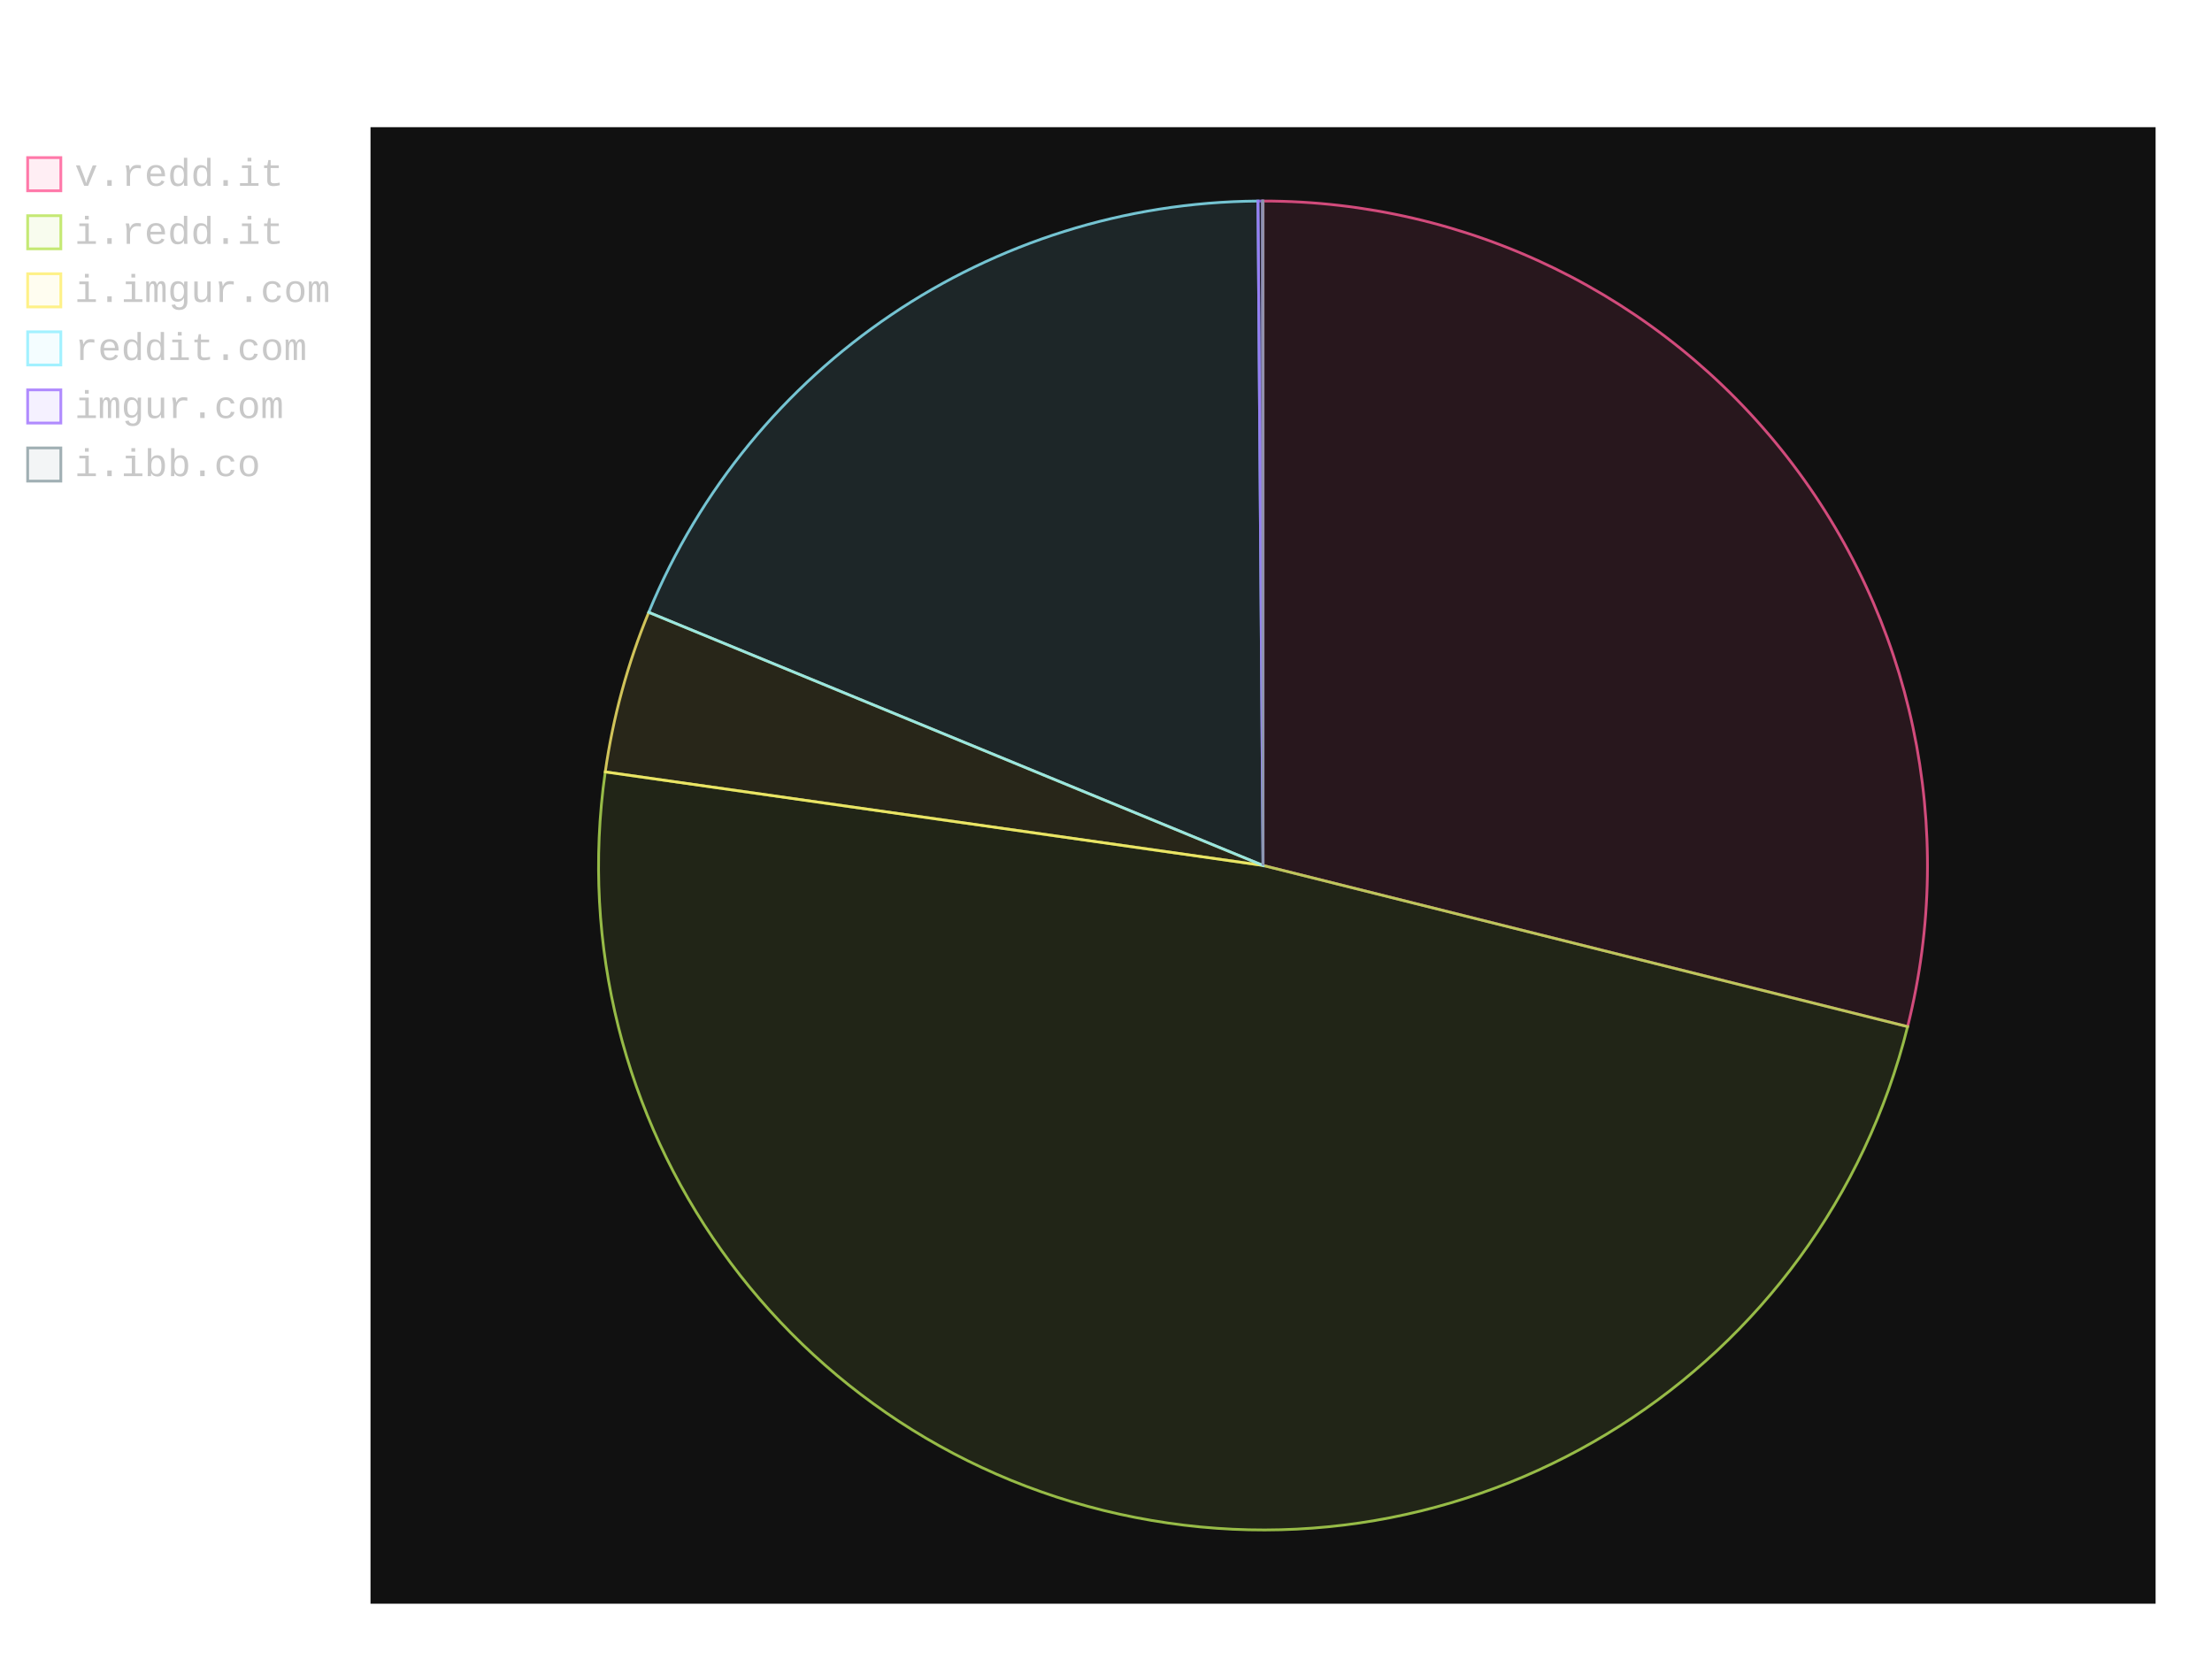
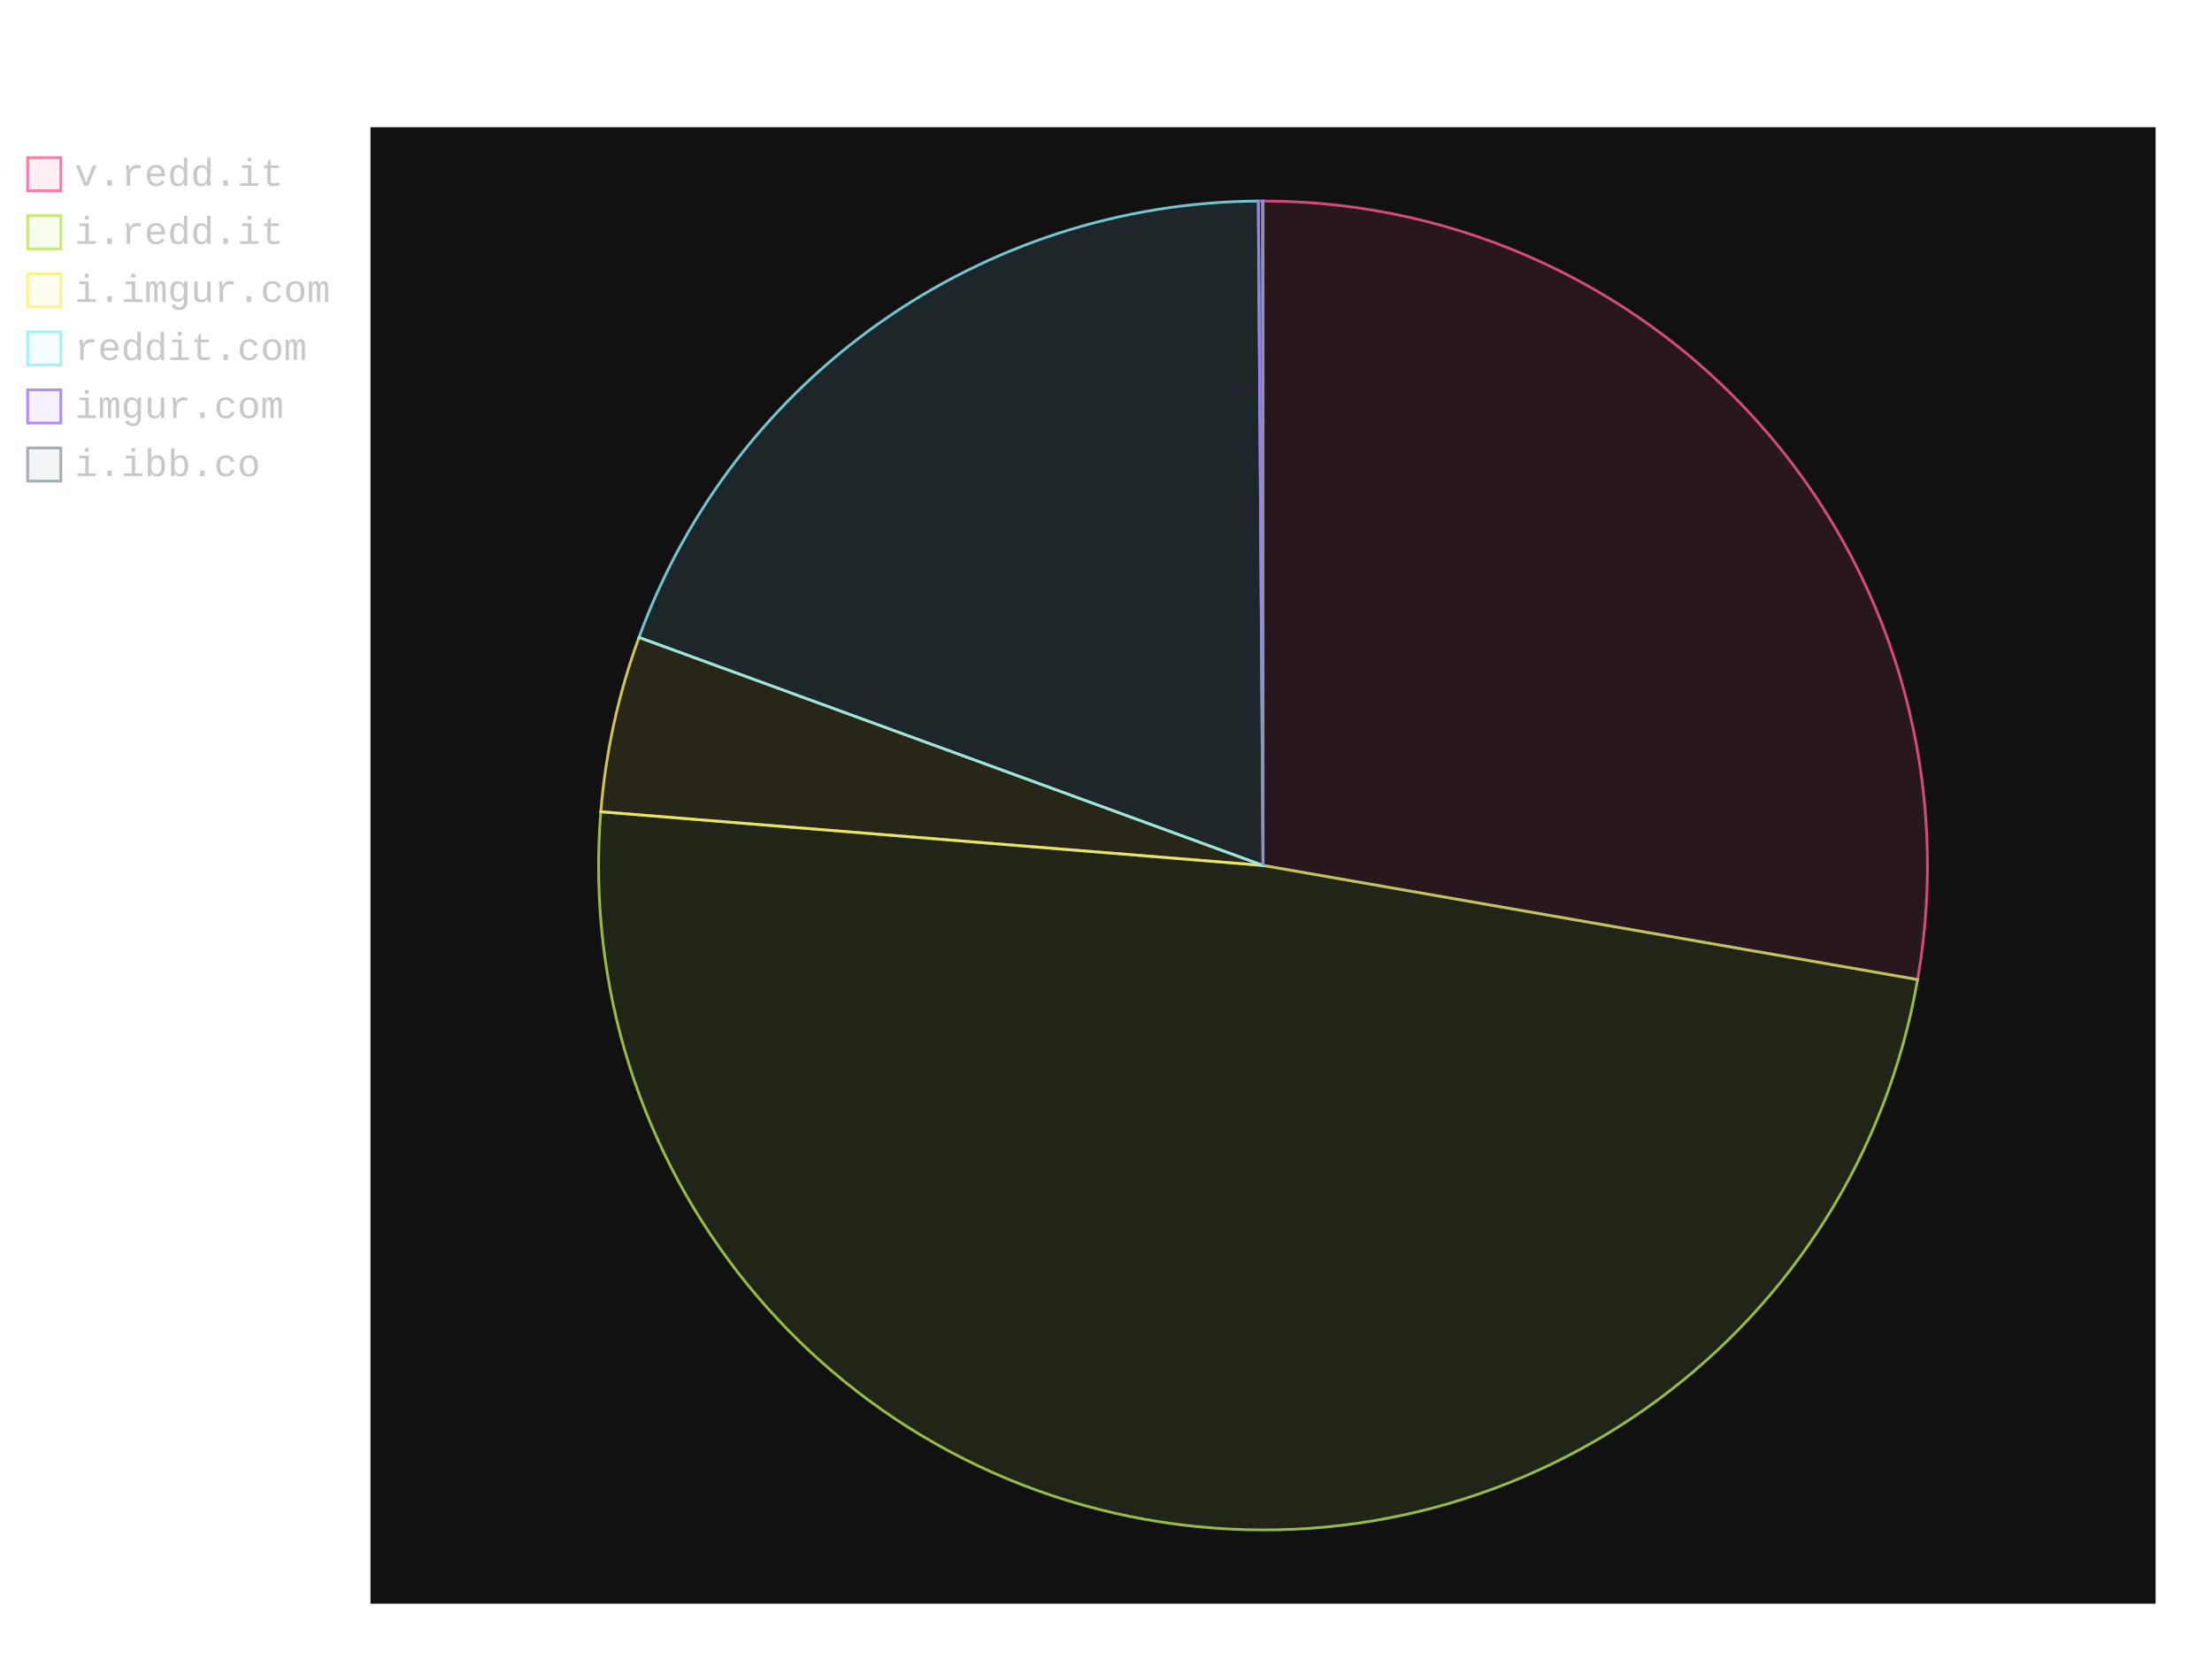
- <svg xmlns="http://www.w3.org/2000/svg" id="chart-b38634a1-af02-42f2-83bb-bc1ddb607bc9" class="pygal-chart" viewBox="0 0 800 600">
+ <svg xmlns="http://www.w3.org/2000/svg" id="chart-05373490-7b2d-4c28-a71b-e0af280cfa37" class="pygal-chart" viewBox="0 0 800 600">
  <defs>
-     <style type="text/css">#chart-b38634a1-af02-42f2-83bb-bc1ddb607bc9{-webkit-user-select:none;-webkit-font-smoothing:antialiased;font-family:Consolas,"Liberation Mono",Menlo,Courier,monospace}#chart-b38634a1-af02-42f2-83bb-bc1ddb607bc9 .title{font-family:Consolas,"Liberation Mono",Menlo,Courier,monospace;font-size:16px}#chart-b38634a1-af02-42f2-83bb-bc1ddb607bc9 .legends .legend text{font-family:Consolas,"Liberation Mono",Menlo,Courier,monospace;font-size:14px}#chart-b38634a1-af02-42f2-83bb-bc1ddb607bc9 .axis text{font-family:Consolas,"Liberation Mono",Menlo,Courier,monospace;font-size:10px}#chart-b38634a1-af02-42f2-83bb-bc1ddb607bc9 .axis text.major{font-family:Consolas,"Liberation Mono",Menlo,Courier,monospace;font-size:10px}#chart-b38634a1-af02-42f2-83bb-bc1ddb607bc9 .text-overlay text.value{font-family:Consolas,"Liberation Mono",Menlo,Courier,monospace;font-size:16px}#chart-b38634a1-af02-42f2-83bb-bc1ddb607bc9 .text-overlay text.label{font-family:Consolas,"Liberation Mono",Menlo,Courier,monospace;font-size:10px}#chart-b38634a1-af02-42f2-83bb-bc1ddb607bc9 .tooltip{font-family:Consolas,"Liberation Mono",Menlo,Courier,monospace;font-size:14px}#chart-b38634a1-af02-42f2-83bb-bc1ddb607bc9 text.no_data{font-family:Consolas,"Liberation Mono",Menlo,Courier,monospace;font-size:64px}
- #chart-b38634a1-af02-42f2-83bb-bc1ddb607bc9{background-color:rgba(0,0,0,0)}#chart-b38634a1-af02-42f2-83bb-bc1ddb607bc9 path,#chart-b38634a1-af02-42f2-83bb-bc1ddb607bc9 line,#chart-b38634a1-af02-42f2-83bb-bc1ddb607bc9 rect,#chart-b38634a1-af02-42f2-83bb-bc1ddb607bc9 circle{-webkit-transition:0.3s ease-out;-moz-transition:0.3s ease-out;transition:0.3s ease-out}#chart-b38634a1-af02-42f2-83bb-bc1ddb607bc9 .graph &gt; .background{fill:rgba(0,0,0,0)}#chart-b38634a1-af02-42f2-83bb-bc1ddb607bc9 .plot &gt; .background{fill:#111}#chart-b38634a1-af02-42f2-83bb-bc1ddb607bc9 .graph{fill:rgba(200,200,200,1)}#chart-b38634a1-af02-42f2-83bb-bc1ddb607bc9 text.no_data{fill:rgba(255,255,255,1)}#chart-b38634a1-af02-42f2-83bb-bc1ddb607bc9 .title{fill:rgba(255,255,255,1)}#chart-b38634a1-af02-42f2-83bb-bc1ddb607bc9 .legends .legend text{fill:rgba(200,200,200,1)}#chart-b38634a1-af02-42f2-83bb-bc1ddb607bc9 .legends .legend:hover text{fill:rgba(255,255,255,1)}#chart-b38634a1-af02-42f2-83bb-bc1ddb607bc9 .axis .line{stroke:rgba(255,255,255,1)}#chart-b38634a1-af02-42f2-83bb-bc1ddb607bc9 .axis .guide.line{stroke:#555}#chart-b38634a1-af02-42f2-83bb-bc1ddb607bc9 .axis .major.line{stroke:rgba(200,200,200,1)}#chart-b38634a1-af02-42f2-83bb-bc1ddb607bc9 .axis text.major{fill:rgba(255,255,255,1)}#chart-b38634a1-af02-42f2-83bb-bc1ddb607bc9 .axis.y .guides:hover .guide.line,#chart-b38634a1-af02-42f2-83bb-bc1ddb607bc9 .line-graph .axis.x .guides:hover .guide.line,#chart-b38634a1-af02-42f2-83bb-bc1ddb607bc9 .stackedline-graph .axis.x .guides:hover .guide.line,#chart-b38634a1-af02-42f2-83bb-bc1ddb607bc9 .xy-graph .axis.x .guides:hover .guide.line{stroke:rgba(255,255,255,1)}#chart-b38634a1-af02-42f2-83bb-bc1ddb607bc9 .axis .guides:hover text{fill:rgba(255,255,255,1)}#chart-b38634a1-af02-42f2-83bb-bc1ddb607bc9 .reactive{fill-opacity:.1;stroke-opacity:.8;stroke-width:1}#chart-b38634a1-af02-42f2-83bb-bc1ddb607bc9 .ci{stroke:rgba(200,200,200,1)}#chart-b38634a1-af02-42f2-83bb-bc1ddb607bc9 .reactive.active,#chart-b38634a1-af02-42f2-83bb-bc1ddb607bc9 .active .reactive{fill-opacity:.75;stroke-opacity:.9;stroke-width:4}#chart-b38634a1-af02-42f2-83bb-bc1ddb607bc9 .ci .reactive.active{stroke-width:1.5}#chart-b38634a1-af02-42f2-83bb-bc1ddb607bc9 .series text{fill:rgba(255,255,255,1)}#chart-b38634a1-af02-42f2-83bb-bc1ddb607bc9 .tooltip rect{fill:#111;stroke:rgba(255,255,255,1);-webkit-transition:opacity 0.3s ease-out;-moz-transition:opacity 0.3s ease-out;transition:opacity 0.3s ease-out}#chart-b38634a1-af02-42f2-83bb-bc1ddb607bc9 .tooltip .label{fill:rgba(200,200,200,1)}#chart-b38634a1-af02-42f2-83bb-bc1ddb607bc9 .tooltip .label{fill:rgba(200,200,200,1)}#chart-b38634a1-af02-42f2-83bb-bc1ddb607bc9 .tooltip .legend{font-size:.8em;fill:#555}#chart-b38634a1-af02-42f2-83bb-bc1ddb607bc9 .tooltip .x_label{font-size:.6em;fill:rgba(255,255,255,1)}#chart-b38634a1-af02-42f2-83bb-bc1ddb607bc9 .tooltip .xlink{font-size:.5em;text-decoration:underline}#chart-b38634a1-af02-42f2-83bb-bc1ddb607bc9 .tooltip .value{font-size:1.5em}#chart-b38634a1-af02-42f2-83bb-bc1ddb607bc9 .bound{font-size:.5em}#chart-b38634a1-af02-42f2-83bb-bc1ddb607bc9 .max-value{font-size:.75em;fill:#555}#chart-b38634a1-af02-42f2-83bb-bc1ddb607bc9 .map-element{fill:#111;stroke:#555 !important}#chart-b38634a1-af02-42f2-83bb-bc1ddb607bc9 .map-element .reactive{fill-opacity:inherit;stroke-opacity:inherit}#chart-b38634a1-af02-42f2-83bb-bc1ddb607bc9 .color-0,#chart-b38634a1-af02-42f2-83bb-bc1ddb607bc9 .color-0 a:visited{stroke:#ff5995;fill:#ff5995}#chart-b38634a1-af02-42f2-83bb-bc1ddb607bc9 .color-1,#chart-b38634a1-af02-42f2-83bb-bc1ddb607bc9 .color-1 a:visited{stroke:#b6e354;fill:#b6e354}#chart-b38634a1-af02-42f2-83bb-bc1ddb607bc9 .color-2,#chart-b38634a1-af02-42f2-83bb-bc1ddb607bc9 .color-2 a:visited{stroke:#feed6c;fill:#feed6c}#chart-b38634a1-af02-42f2-83bb-bc1ddb607bc9 .color-3,#chart-b38634a1-af02-42f2-83bb-bc1ddb607bc9 .color-3 a:visited{stroke:#8cedff;fill:#8cedff}#chart-b38634a1-af02-42f2-83bb-bc1ddb607bc9 .color-4,#chart-b38634a1-af02-42f2-83bb-bc1ddb607bc9 .color-4 a:visited{stroke:#9e6ffe;fill:#9e6ffe}#chart-b38634a1-af02-42f2-83bb-bc1ddb607bc9 .color-5,#chart-b38634a1-af02-42f2-83bb-bc1ddb607bc9 .color-5 a:visited{stroke:#899ca1;fill:#899ca1}#chart-b38634a1-af02-42f2-83bb-bc1ddb607bc9 .text-overlay .color-0 text{fill:black}#chart-b38634a1-af02-42f2-83bb-bc1ddb607bc9 .text-overlay .color-1 text{fill:black}#chart-b38634a1-af02-42f2-83bb-bc1ddb607bc9 .text-overlay .color-2 text{fill:black}#chart-b38634a1-af02-42f2-83bb-bc1ddb607bc9 .text-overlay .color-3 text{fill:black}#chart-b38634a1-af02-42f2-83bb-bc1ddb607bc9 .text-overlay .color-4 text{fill:black}#chart-b38634a1-af02-42f2-83bb-bc1ddb607bc9 .text-overlay .color-5 text{fill:black}
- #chart-b38634a1-af02-42f2-83bb-bc1ddb607bc9 text.no_data{text-anchor:middle}#chart-b38634a1-af02-42f2-83bb-bc1ddb607bc9 .guide.line{fill:none}#chart-b38634a1-af02-42f2-83bb-bc1ddb607bc9 .centered{text-anchor:middle}#chart-b38634a1-af02-42f2-83bb-bc1ddb607bc9 .title{text-anchor:middle}#chart-b38634a1-af02-42f2-83bb-bc1ddb607bc9 .legends .legend text{fill-opacity:1}#chart-b38634a1-af02-42f2-83bb-bc1ddb607bc9 .axis.x text{text-anchor:middle}#chart-b38634a1-af02-42f2-83bb-bc1ddb607bc9 .axis.x:not(.web) text[transform]{text-anchor:start}#chart-b38634a1-af02-42f2-83bb-bc1ddb607bc9 .axis.x:not(.web) text[transform].backwards{text-anchor:end}#chart-b38634a1-af02-42f2-83bb-bc1ddb607bc9 .axis.y text{text-anchor:end}#chart-b38634a1-af02-42f2-83bb-bc1ddb607bc9 .axis.y text[transform].backwards{text-anchor:start}#chart-b38634a1-af02-42f2-83bb-bc1ddb607bc9 .axis.y2 text{text-anchor:start}#chart-b38634a1-af02-42f2-83bb-bc1ddb607bc9 .axis.y2 text[transform].backwards{text-anchor:end}#chart-b38634a1-af02-42f2-83bb-bc1ddb607bc9 .axis .guide.line{stroke-dasharray:4,4;stroke:black}#chart-b38634a1-af02-42f2-83bb-bc1ddb607bc9 .axis .major.guide.line{stroke-dasharray:6,6;stroke:black}#chart-b38634a1-af02-42f2-83bb-bc1ddb607bc9 .horizontal .axis.y .guide.line,#chart-b38634a1-af02-42f2-83bb-bc1ddb607bc9 .horizontal .axis.y2 .guide.line,#chart-b38634a1-af02-42f2-83bb-bc1ddb607bc9 .vertical .axis.x .guide.line{opacity:0}#chart-b38634a1-af02-42f2-83bb-bc1ddb607bc9 .horizontal .axis.always_show .guide.line,#chart-b38634a1-af02-42f2-83bb-bc1ddb607bc9 .vertical .axis.always_show .guide.line{opacity:1 !important}#chart-b38634a1-af02-42f2-83bb-bc1ddb607bc9 .axis.y .guides:hover .guide.line,#chart-b38634a1-af02-42f2-83bb-bc1ddb607bc9 .axis.y2 .guides:hover .guide.line,#chart-b38634a1-af02-42f2-83bb-bc1ddb607bc9 .axis.x .guides:hover .guide.line{opacity:1}#chart-b38634a1-af02-42f2-83bb-bc1ddb607bc9 .axis .guides:hover text{opacity:1}#chart-b38634a1-af02-42f2-83bb-bc1ddb607bc9 .nofill{fill:none}#chart-b38634a1-af02-42f2-83bb-bc1ddb607bc9 .subtle-fill{fill-opacity:.2}#chart-b38634a1-af02-42f2-83bb-bc1ddb607bc9 .dot{stroke-width:1px;fill-opacity:1;stroke-opacity:1}#chart-b38634a1-af02-42f2-83bb-bc1ddb607bc9 .dot.active{stroke-width:5px}#chart-b38634a1-af02-42f2-83bb-bc1ddb607bc9 .dot.negative{fill:transparent}#chart-b38634a1-af02-42f2-83bb-bc1ddb607bc9 text,#chart-b38634a1-af02-42f2-83bb-bc1ddb607bc9 tspan{stroke:none !important}#chart-b38634a1-af02-42f2-83bb-bc1ddb607bc9 .series text.active{opacity:1}#chart-b38634a1-af02-42f2-83bb-bc1ddb607bc9 .tooltip rect{fill-opacity:.95;stroke-width:.5}#chart-b38634a1-af02-42f2-83bb-bc1ddb607bc9 .tooltip text{fill-opacity:1}#chart-b38634a1-af02-42f2-83bb-bc1ddb607bc9 .showable{visibility:hidden}#chart-b38634a1-af02-42f2-83bb-bc1ddb607bc9 .showable.shown{visibility:visible}#chart-b38634a1-af02-42f2-83bb-bc1ddb607bc9 .gauge-background{fill:rgba(229,229,229,1);stroke:none}#chart-b38634a1-af02-42f2-83bb-bc1ddb607bc9 .bg-lines{stroke:rgba(0,0,0,0);stroke-width:2px}</style>
+     <style type="text/css">#chart-05373490-7b2d-4c28-a71b-e0af280cfa37{-webkit-user-select:none;-webkit-font-smoothing:antialiased;font-family:Consolas,"Liberation Mono",Menlo,Courier,monospace}#chart-05373490-7b2d-4c28-a71b-e0af280cfa37 .title{font-family:Consolas,"Liberation Mono",Menlo,Courier,monospace;font-size:16px}#chart-05373490-7b2d-4c28-a71b-e0af280cfa37 .legends .legend text{font-family:Consolas,"Liberation Mono",Menlo,Courier,monospace;font-size:14px}#chart-05373490-7b2d-4c28-a71b-e0af280cfa37 .axis text{font-family:Consolas,"Liberation Mono",Menlo,Courier,monospace;font-size:10px}#chart-05373490-7b2d-4c28-a71b-e0af280cfa37 .axis text.major{font-family:Consolas,"Liberation Mono",Menlo,Courier,monospace;font-size:10px}#chart-05373490-7b2d-4c28-a71b-e0af280cfa37 .text-overlay text.value{font-family:Consolas,"Liberation Mono",Menlo,Courier,monospace;font-size:16px}#chart-05373490-7b2d-4c28-a71b-e0af280cfa37 .text-overlay text.label{font-family:Consolas,"Liberation Mono",Menlo,Courier,monospace;font-size:10px}#chart-05373490-7b2d-4c28-a71b-e0af280cfa37 .tooltip{font-family:Consolas,"Liberation Mono",Menlo,Courier,monospace;font-size:14px}#chart-05373490-7b2d-4c28-a71b-e0af280cfa37 text.no_data{font-family:Consolas,"Liberation Mono",Menlo,Courier,monospace;font-size:64px}
+ #chart-05373490-7b2d-4c28-a71b-e0af280cfa37{background-color:rgba(0,0,0,0)}#chart-05373490-7b2d-4c28-a71b-e0af280cfa37 path,#chart-05373490-7b2d-4c28-a71b-e0af280cfa37 line,#chart-05373490-7b2d-4c28-a71b-e0af280cfa37 rect,#chart-05373490-7b2d-4c28-a71b-e0af280cfa37 circle{-webkit-transition:0.3s ease-out;-moz-transition:0.3s ease-out;transition:0.3s ease-out}#chart-05373490-7b2d-4c28-a71b-e0af280cfa37 .graph &gt; .background{fill:rgba(0,0,0,0)}#chart-05373490-7b2d-4c28-a71b-e0af280cfa37 .plot &gt; .background{fill:#111}#chart-05373490-7b2d-4c28-a71b-e0af280cfa37 .graph{fill:rgba(200,200,200,1)}#chart-05373490-7b2d-4c28-a71b-e0af280cfa37 text.no_data{fill:rgba(255,255,255,1)}#chart-05373490-7b2d-4c28-a71b-e0af280cfa37 .title{fill:rgba(255,255,255,1)}#chart-05373490-7b2d-4c28-a71b-e0af280cfa37 .legends .legend text{fill:rgba(200,200,200,1)}#chart-05373490-7b2d-4c28-a71b-e0af280cfa37 .legends .legend:hover text{fill:rgba(255,255,255,1)}#chart-05373490-7b2d-4c28-a71b-e0af280cfa37 .axis .line{stroke:rgba(255,255,255,1)}#chart-05373490-7b2d-4c28-a71b-e0af280cfa37 .axis .guide.line{stroke:#555}#chart-05373490-7b2d-4c28-a71b-e0af280cfa37 .axis .major.line{stroke:rgba(200,200,200,1)}#chart-05373490-7b2d-4c28-a71b-e0af280cfa37 .axis text.major{fill:rgba(255,255,255,1)}#chart-05373490-7b2d-4c28-a71b-e0af280cfa37 .axis.y .guides:hover .guide.line,#chart-05373490-7b2d-4c28-a71b-e0af280cfa37 .line-graph .axis.x .guides:hover .guide.line,#chart-05373490-7b2d-4c28-a71b-e0af280cfa37 .stackedline-graph .axis.x .guides:hover .guide.line,#chart-05373490-7b2d-4c28-a71b-e0af280cfa37 .xy-graph .axis.x .guides:hover .guide.line{stroke:rgba(255,255,255,1)}#chart-05373490-7b2d-4c28-a71b-e0af280cfa37 .axis .guides:hover text{fill:rgba(255,255,255,1)}#chart-05373490-7b2d-4c28-a71b-e0af280cfa37 .reactive{fill-opacity:.1;stroke-opacity:.8;stroke-width:1}#chart-05373490-7b2d-4c28-a71b-e0af280cfa37 .ci{stroke:rgba(200,200,200,1)}#chart-05373490-7b2d-4c28-a71b-e0af280cfa37 .reactive.active,#chart-05373490-7b2d-4c28-a71b-e0af280cfa37 .active .reactive{fill-opacity:.75;stroke-opacity:.9;stroke-width:4}#chart-05373490-7b2d-4c28-a71b-e0af280cfa37 .ci .reactive.active{stroke-width:1.5}#chart-05373490-7b2d-4c28-a71b-e0af280cfa37 .series text{fill:rgba(255,255,255,1)}#chart-05373490-7b2d-4c28-a71b-e0af280cfa37 .tooltip rect{fill:#111;stroke:rgba(255,255,255,1);-webkit-transition:opacity 0.3s ease-out;-moz-transition:opacity 0.3s ease-out;transition:opacity 0.3s ease-out}#chart-05373490-7b2d-4c28-a71b-e0af280cfa37 .tooltip .label{fill:rgba(200,200,200,1)}#chart-05373490-7b2d-4c28-a71b-e0af280cfa37 .tooltip .label{fill:rgba(200,200,200,1)}#chart-05373490-7b2d-4c28-a71b-e0af280cfa37 .tooltip .legend{font-size:.8em;fill:#555}#chart-05373490-7b2d-4c28-a71b-e0af280cfa37 .tooltip .x_label{font-size:.6em;fill:rgba(255,255,255,1)}#chart-05373490-7b2d-4c28-a71b-e0af280cfa37 .tooltip .xlink{font-size:.5em;text-decoration:underline}#chart-05373490-7b2d-4c28-a71b-e0af280cfa37 .tooltip .value{font-size:1.5em}#chart-05373490-7b2d-4c28-a71b-e0af280cfa37 .bound{font-size:.5em}#chart-05373490-7b2d-4c28-a71b-e0af280cfa37 .max-value{font-size:.75em;fill:#555}#chart-05373490-7b2d-4c28-a71b-e0af280cfa37 .map-element{fill:#111;stroke:#555 !important}#chart-05373490-7b2d-4c28-a71b-e0af280cfa37 .map-element .reactive{fill-opacity:inherit;stroke-opacity:inherit}#chart-05373490-7b2d-4c28-a71b-e0af280cfa37 .color-0,#chart-05373490-7b2d-4c28-a71b-e0af280cfa37 .color-0 a:visited{stroke:#ff5995;fill:#ff5995}#chart-05373490-7b2d-4c28-a71b-e0af280cfa37 .color-1,#chart-05373490-7b2d-4c28-a71b-e0af280cfa37 .color-1 a:visited{stroke:#b6e354;fill:#b6e354}#chart-05373490-7b2d-4c28-a71b-e0af280cfa37 .color-2,#chart-05373490-7b2d-4c28-a71b-e0af280cfa37 .color-2 a:visited{stroke:#feed6c;fill:#feed6c}#chart-05373490-7b2d-4c28-a71b-e0af280cfa37 .color-3,#chart-05373490-7b2d-4c28-a71b-e0af280cfa37 .color-3 a:visited{stroke:#8cedff;fill:#8cedff}#chart-05373490-7b2d-4c28-a71b-e0af280cfa37 .color-4,#chart-05373490-7b2d-4c28-a71b-e0af280cfa37 .color-4 a:visited{stroke:#9e6ffe;fill:#9e6ffe}#chart-05373490-7b2d-4c28-a71b-e0af280cfa37 .color-5,#chart-05373490-7b2d-4c28-a71b-e0af280cfa37 .color-5 a:visited{stroke:#899ca1;fill:#899ca1}#chart-05373490-7b2d-4c28-a71b-e0af280cfa37 .text-overlay .color-0 text{fill:black}#chart-05373490-7b2d-4c28-a71b-e0af280cfa37 .text-overlay .color-1 text{fill:black}#chart-05373490-7b2d-4c28-a71b-e0af280cfa37 .text-overlay .color-2 text{fill:black}#chart-05373490-7b2d-4c28-a71b-e0af280cfa37 .text-overlay .color-3 text{fill:black}#chart-05373490-7b2d-4c28-a71b-e0af280cfa37 .text-overlay .color-4 text{fill:black}#chart-05373490-7b2d-4c28-a71b-e0af280cfa37 .text-overlay .color-5 text{fill:black}
+ #chart-05373490-7b2d-4c28-a71b-e0af280cfa37 text.no_data{text-anchor:middle}#chart-05373490-7b2d-4c28-a71b-e0af280cfa37 .guide.line{fill:none}#chart-05373490-7b2d-4c28-a71b-e0af280cfa37 .centered{text-anchor:middle}#chart-05373490-7b2d-4c28-a71b-e0af280cfa37 .title{text-anchor:middle}#chart-05373490-7b2d-4c28-a71b-e0af280cfa37 .legends .legend text{fill-opacity:1}#chart-05373490-7b2d-4c28-a71b-e0af280cfa37 .axis.x text{text-anchor:middle}#chart-05373490-7b2d-4c28-a71b-e0af280cfa37 .axis.x:not(.web) text[transform]{text-anchor:start}#chart-05373490-7b2d-4c28-a71b-e0af280cfa37 .axis.x:not(.web) text[transform].backwards{text-anchor:end}#chart-05373490-7b2d-4c28-a71b-e0af280cfa37 .axis.y text{text-anchor:end}#chart-05373490-7b2d-4c28-a71b-e0af280cfa37 .axis.y text[transform].backwards{text-anchor:start}#chart-05373490-7b2d-4c28-a71b-e0af280cfa37 .axis.y2 text{text-anchor:start}#chart-05373490-7b2d-4c28-a71b-e0af280cfa37 .axis.y2 text[transform].backwards{text-anchor:end}#chart-05373490-7b2d-4c28-a71b-e0af280cfa37 .axis .guide.line{stroke-dasharray:4,4;stroke:black}#chart-05373490-7b2d-4c28-a71b-e0af280cfa37 .axis .major.guide.line{stroke-dasharray:6,6;stroke:black}#chart-05373490-7b2d-4c28-a71b-e0af280cfa37 .horizontal .axis.y .guide.line,#chart-05373490-7b2d-4c28-a71b-e0af280cfa37 .horizontal .axis.y2 .guide.line,#chart-05373490-7b2d-4c28-a71b-e0af280cfa37 .vertical .axis.x .guide.line{opacity:0}#chart-05373490-7b2d-4c28-a71b-e0af280cfa37 .horizontal .axis.always_show .guide.line,#chart-05373490-7b2d-4c28-a71b-e0af280cfa37 .vertical .axis.always_show .guide.line{opacity:1 !important}#chart-05373490-7b2d-4c28-a71b-e0af280cfa37 .axis.y .guides:hover .guide.line,#chart-05373490-7b2d-4c28-a71b-e0af280cfa37 .axis.y2 .guides:hover .guide.line,#chart-05373490-7b2d-4c28-a71b-e0af280cfa37 .axis.x .guides:hover .guide.line{opacity:1}#chart-05373490-7b2d-4c28-a71b-e0af280cfa37 .axis .guides:hover text{opacity:1}#chart-05373490-7b2d-4c28-a71b-e0af280cfa37 .nofill{fill:none}#chart-05373490-7b2d-4c28-a71b-e0af280cfa37 .subtle-fill{fill-opacity:.2}#chart-05373490-7b2d-4c28-a71b-e0af280cfa37 .dot{stroke-width:1px;fill-opacity:1;stroke-opacity:1}#chart-05373490-7b2d-4c28-a71b-e0af280cfa37 .dot.active{stroke-width:5px}#chart-05373490-7b2d-4c28-a71b-e0af280cfa37 .dot.negative{fill:transparent}#chart-05373490-7b2d-4c28-a71b-e0af280cfa37 text,#chart-05373490-7b2d-4c28-a71b-e0af280cfa37 tspan{stroke:none !important}#chart-05373490-7b2d-4c28-a71b-e0af280cfa37 .series text.active{opacity:1}#chart-05373490-7b2d-4c28-a71b-e0af280cfa37 .tooltip rect{fill-opacity:.95;stroke-width:.5}#chart-05373490-7b2d-4c28-a71b-e0af280cfa37 .tooltip text{fill-opacity:1}#chart-05373490-7b2d-4c28-a71b-e0af280cfa37 .showable{visibility:hidden}#chart-05373490-7b2d-4c28-a71b-e0af280cfa37 .showable.shown{visibility:visible}#chart-05373490-7b2d-4c28-a71b-e0af280cfa37 .gauge-background{fill:rgba(229,229,229,1);stroke:none}#chart-05373490-7b2d-4c28-a71b-e0af280cfa37 .bg-lines{stroke:rgba(0,0,0,0);stroke-width:2px}</style>
  </defs>
  <g class="graph pie-graph vertical">
    <rect x="0" y="0" width="800" height="600" class="background" />
    <g transform="translate(134, 46)" class="plot">
      <rect x="0" y="0" width="645.6" height="534" class="background" />
      <g class="series serie-0 color-0">
        <g class="slices">
          <g class="slice">
-             <path d="M322.8 26.7 A240.3 240.3 0 0 1 555.922 325.292 L322.8 267 A0 0 0 0 0 322.8 267 z" class="slice reactive tooltip-trigger" />
+             <path d="M322.8 26.7 A240.3 240.3 0 0 1 559.529 308.273 L322.8 267 A0 0 0 0 0 322.8 267 z" class="slice reactive tooltip-trigger" />
          </g>
        </g>
      </g>
      <g class="series serie-1 color-1">
        <g class="slices">
          <g class="slice">
-             <path d="M555.922 325.292 A240.3 240.3 0 0 1 84.894 233.164 L322.8 267 A0 0 0 0 0 322.8 267 z" class="slice reactive tooltip-trigger" />
+             <path d="M559.529 308.273 A240.3 240.3 0 0 1 83.285 247.586 L322.8 267 A0 0 0 0 0 322.8 267 z" class="slice reactive tooltip-trigger" />
          </g>
        </g>
      </g>
      <g class="series serie-2 color-2">
        <g class="slices">
          <g class="slice">
-             <path d="M84.894 233.164 A240.3 240.3 0 0 1 100.622 175.453 L322.8 267 A0 0 0 0 0 322.8 267 z" class="slice reactive tooltip-trigger" />
+             <path d="M83.285 247.586 A240.3 240.3 0 0 1 97.095 184.529 L322.8 267 A0 0 0 0 0 322.8 267 z" class="slice reactive tooltip-trigger" />
          </g>
        </g>
      </g>
      <g class="series serie-3 color-3">
        <g class="slices">
          <g class="slice">
-             <path d="M100.622 175.453 A240.3 240.3 0 0 1 320.962 26.707 L322.8 267 A0 0 0 0 0 322.8 267 z" class="slice reactive tooltip-trigger" />
+             <path d="M97.095 184.529 A240.3 240.3 0 0 1 321.096 26.706 L322.8 267 A0 0 0 0 0 322.8 267 z" class="slice reactive tooltip-trigger" />
          </g>
        </g>
      </g>
      <g class="series serie-4 color-4">
        <g class="slices">
          <g class="slice">
-             <path d="M320.962 26.707 A240.3 240.3 0 0 1 322.57 26.7 L322.8 267 A0 0 0 0 0 322.8 267 z" class="slice reactive tooltip-trigger" />
+             <path d="M321.096 26.706 A240.3 240.3 0 0 1 322.587 26.7 L322.8 267 A0 0 0 0 0 322.8 267 z" class="slice reactive tooltip-trigger" />
          </g>
        </g>
      </g>
      <g class="series serie-5 color-5">
        <g class="slices">
          <g class="slice">
-             <path d="M322.57 26.7 A240.3 240.3 0 0 1 322.8 26.7 L322.8 267 A0 0 0 0 0 322.8 267 z" class="slice reactive tooltip-trigger" />
+             <path d="M322.587 26.7 A240.3 240.3 0 0 1 322.8 26.7 L322.8 267 A0 0 0 0 0 322.8 267 z" class="slice reactive tooltip-trigger" />
          </g>
        </g>
      </g>
    </g>
    <g class="titles">
      <text x="400.0" y="26" class="title plot_title">Distribution of domains</text>
    </g>
    <g transform="translate(134, 46)" class="plot overlay">
      <g class="series serie-0 color-0" />
      <g class="series serie-1 color-1" />
      <g class="series serie-2 color-2" />
      <g class="series serie-3 color-3" />
      <g class="series serie-4 color-4" />
      <g class="series serie-5 color-5" />
    </g>
    <g transform="translate(134, 46)" class="plot text-overlay">
      <g class="series serie-0 color-0" />
      <g class="series serie-1 color-1" />
      <g class="series serie-2 color-2" />
      <g class="series serie-3 color-3" />
      <g class="series serie-4 color-4" />
      <g class="series serie-5 color-5" />
    </g>
    <g transform="translate(134, 46)" class="plot tooltip-overlay">
      <g transform="translate(0 0)" style="opacity: 0" class="tooltip">
        <rect rx="0" ry="0" width="0" height="0" class="tooltip-box" />
        <g class="text" />
      </g>
    </g>
    <g transform="translate(10, 56)" class="legends">
      <g id="activate-serie-0" class="legend reactive activate-serie">
        <rect x="0.0" y="1.0" width="12" height="12" class="color-0 reactive" />
        <text x="17.0" y="11.2">v.redd.it</text>
      </g>
      <g id="activate-serie-1" class="legend reactive activate-serie">
        <rect x="0.0" y="22.0" width="12" height="12" class="color-1 reactive" />
        <text x="17.0" y="32.2">i.redd.it</text>
      </g>
      <g id="activate-serie-2" class="legend reactive activate-serie">
        <rect x="0.0" y="43.0" width="12" height="12" class="color-2 reactive" />
        <text x="17.0" y="53.2">i.imgur.com</text>
      </g>
      <g id="activate-serie-3" class="legend reactive activate-serie">
        <rect x="0.0" y="64.0" width="12" height="12" class="color-3 reactive" />
        <text x="17.0" y="74.2">reddit.com</text>
      </g>
      <g id="activate-serie-4" class="legend reactive activate-serie">
        <rect x="0.0" y="85.0" width="12" height="12" class="color-4 reactive" />
        <text x="17.0" y="95.2">imgur.com</text>
      </g>
      <g id="activate-serie-5" class="legend reactive activate-serie">
        <rect x="0.0" y="106.0" width="12" height="12" class="color-5 reactive" />
        <text x="17.0" y="116.2">i.ibb.co</text>
      </g>
    </g>
    <g transform="translate(790, 56)" class="legends" />
  </g>
</svg>
